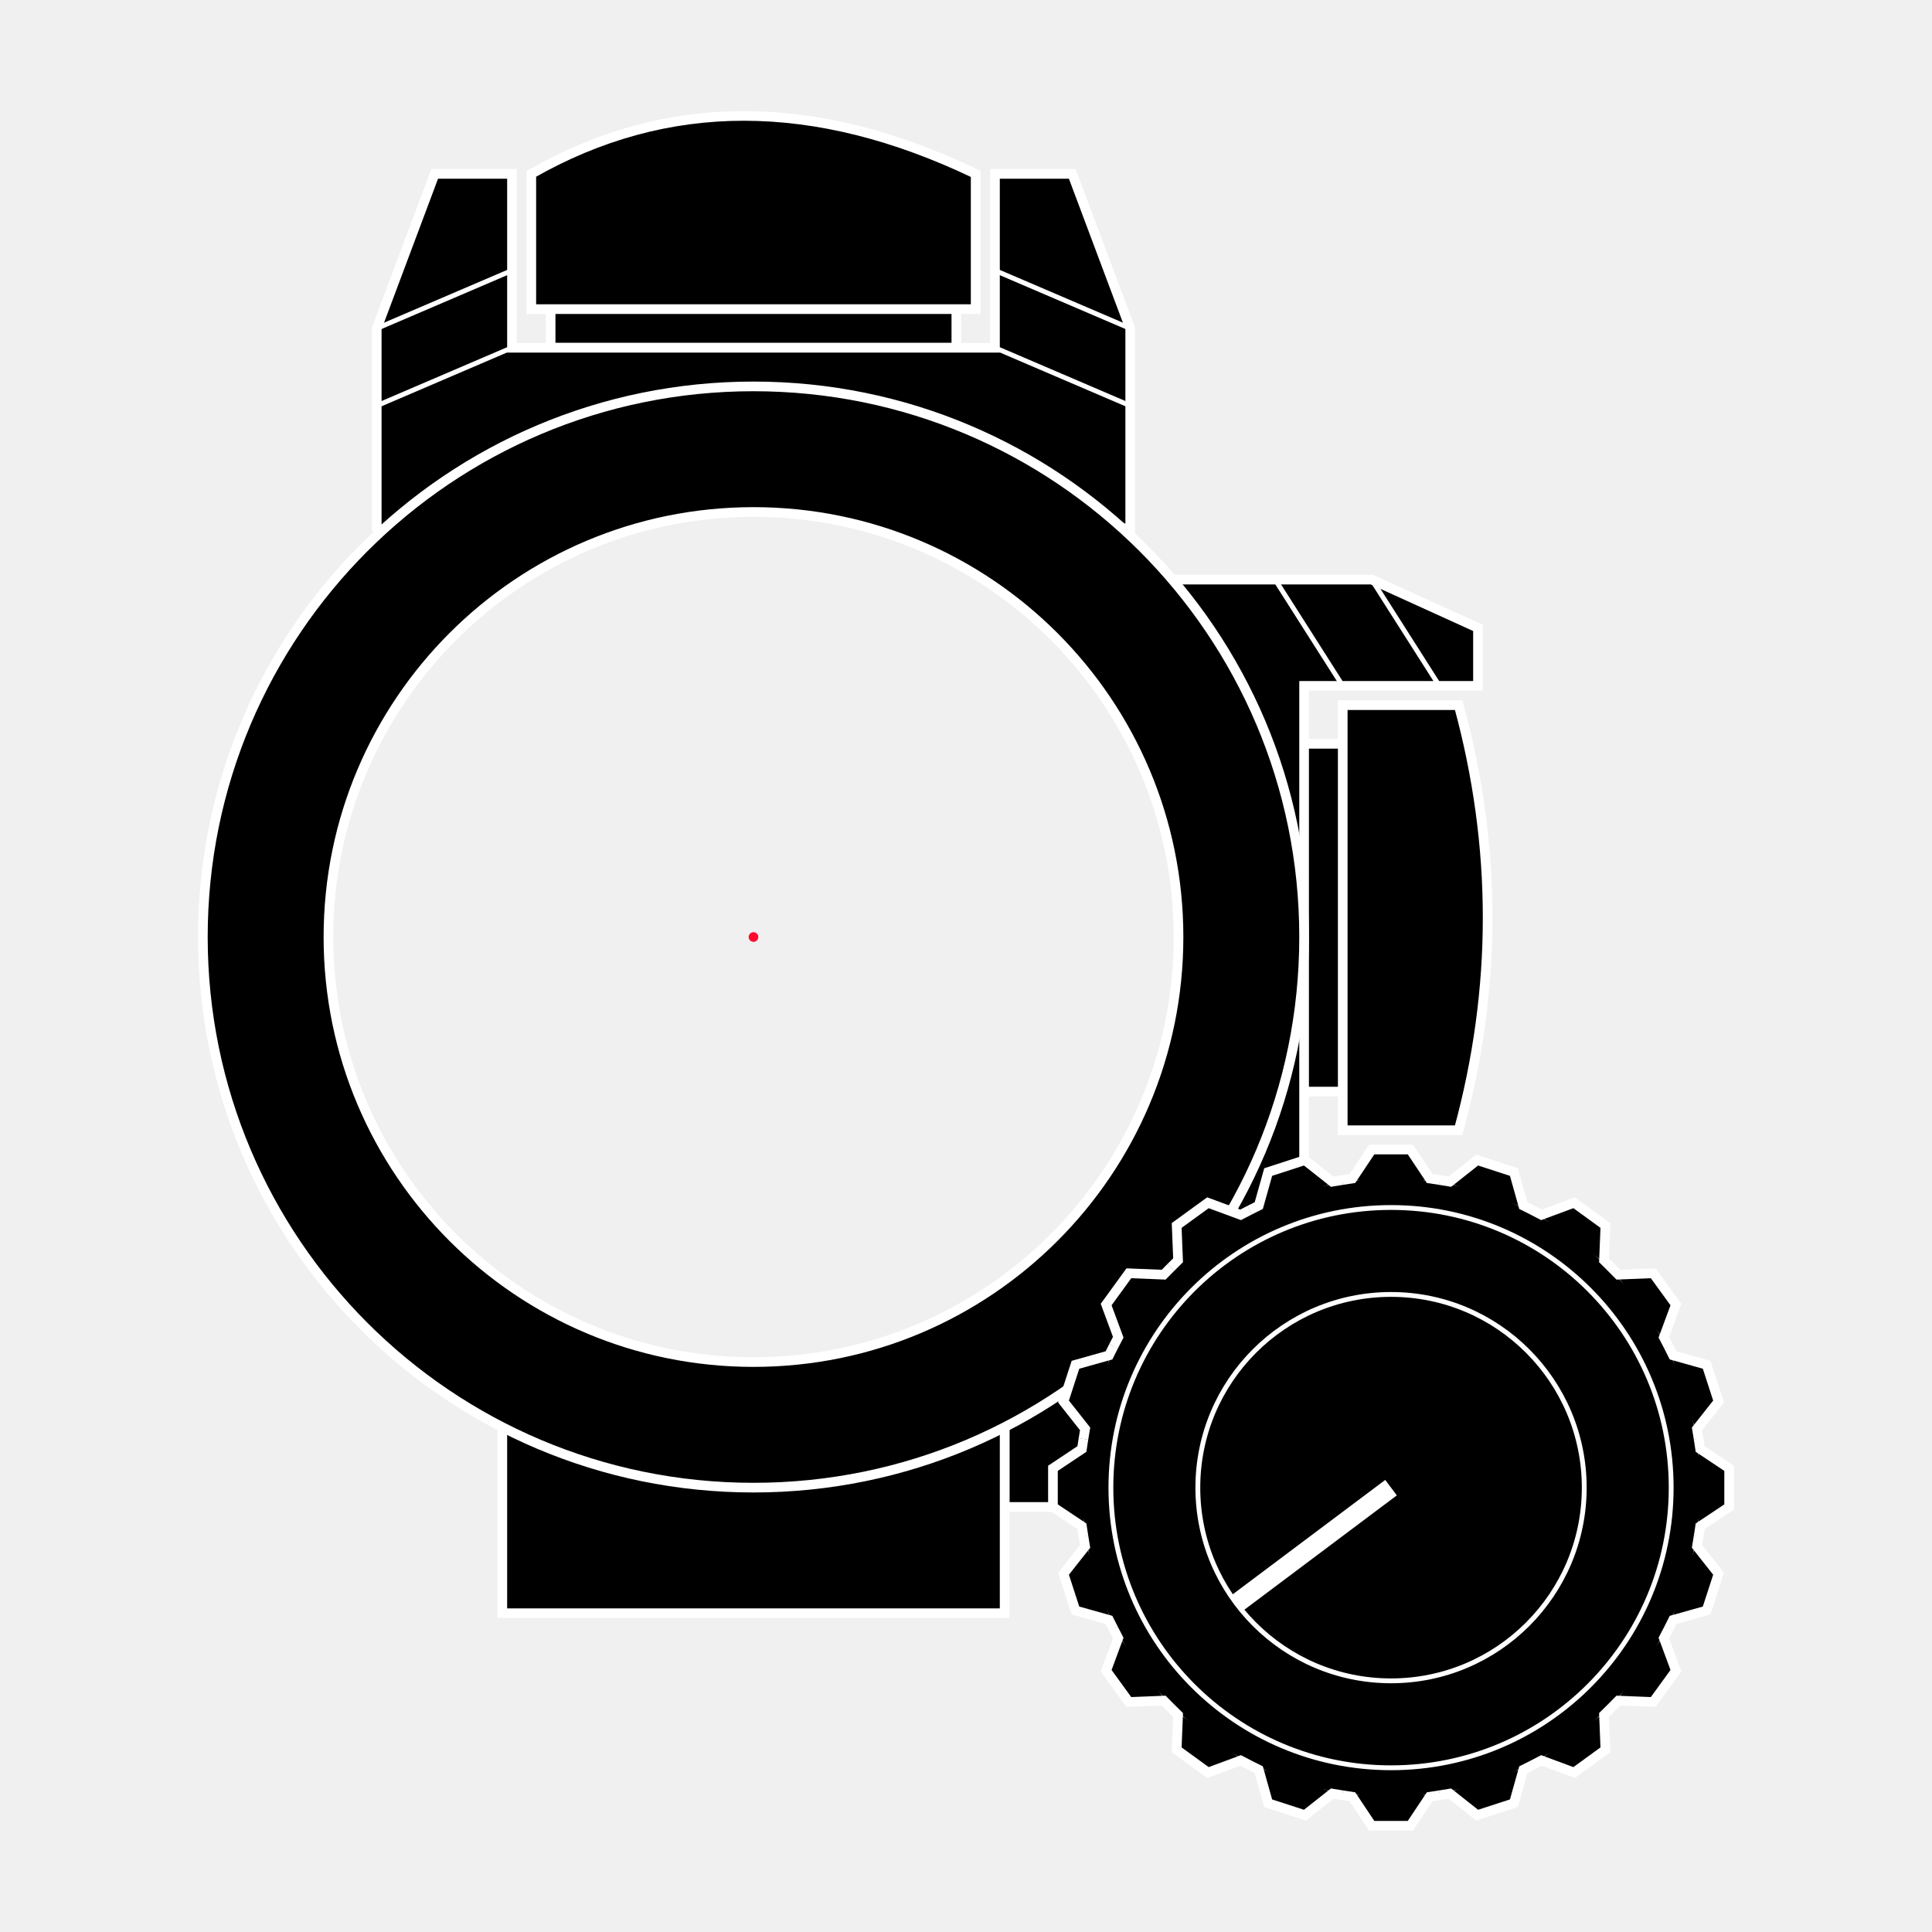
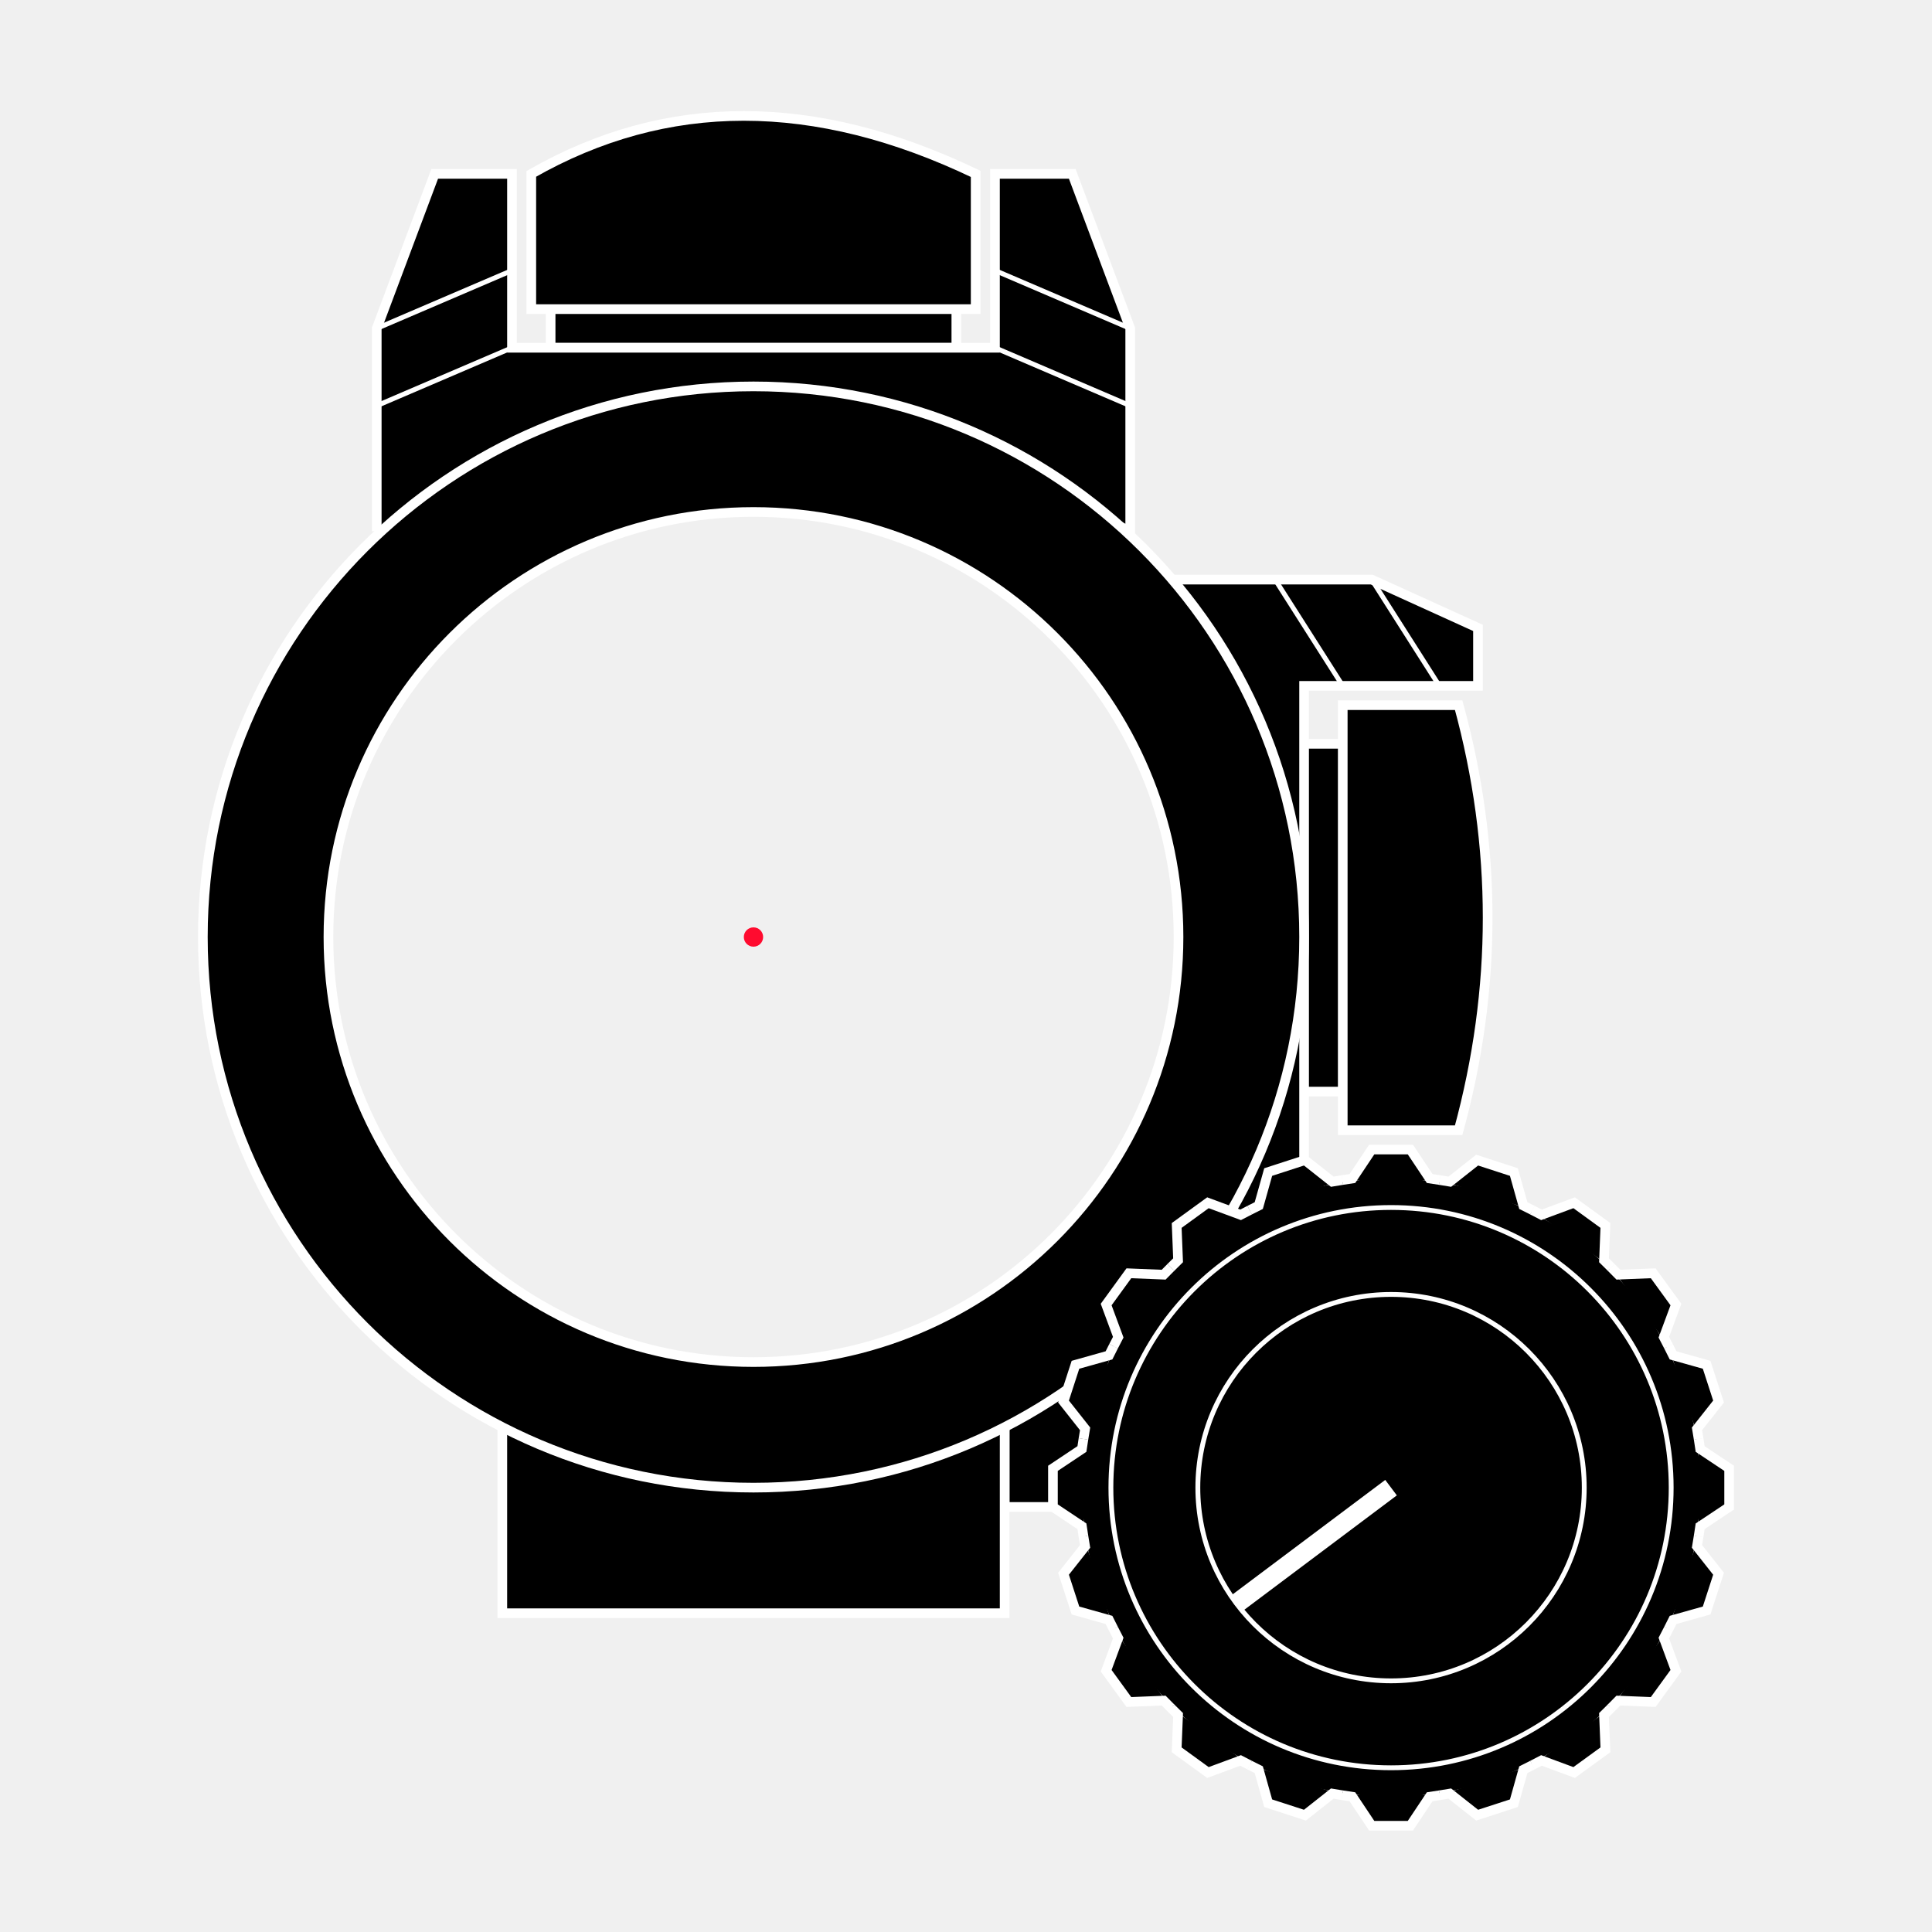
<svg xmlns="http://www.w3.org/2000/svg" viewBox="0 0 200 200" fill="none" stroke="#ffffff" class="r6data__attachment r6data__attachment__sight r6data__attachment__sight__red_dot_c" id="red_dot_c">
  <style>#optic { color: #ff0b2f }</style>
  <g fill="#000000">
    <path d="M55 32V18Q76 6 101 18V32ZM57 32V36H99V32" />
    <path d="M39 55V34L45 18H53V36H103V18H111L117 34V55Q77 36 39 56" />
    <path stroke-width="0.5" d="M39 34l14-6M39 42l14-6M103 28l14 6M103 36l14 6" />
    <path d="M135 77H139V113H135M139 73H151Q157 95 151 117H139Z" />
    <path d="M121 60H142L153 65V71H135V156H104V144A60 60 0 00121 60" />
    <path stroke-width="0.5" d="M142 60l7 11M132 60l7 11" />
    <path d="M52 147V167H104V147" />
    <path fill-rule="evenodd" d="M21 97A1 1 0 00135 97 1 1 0 0021 97M34 97A1 1 0 00122 97 1 1 0 0034 97" />
  </g>
  <g id="optic">
-     <ellipse fill="currentColor" stroke="none" cx="78" cy="97" rx="0.5" />
+     <ellipse fill="currentColor" stroke="none" cx="78" cy="97" rx="1" />
  </g>
  <path fill="#000000" fill-rule="evenodd" stroke="none" d="M112 154A1 1 0 00176 154 1 1 0 00112 154" />
  <path stroke-width="0.5" d="M115 154A1 1 0 00173 154 1 1 0 00115 154M124 154A1 1 0 00164 154 1 1 0 00124 154" />
  <path stroke-width="2" d="M144 154 128 166" />
  <g fill="#000000" id="tooth5">
    <path id="tooth" d="M138.95 122.16 140 122 142 119 146 119 148 122 149.05 122.16" />
    <use href="#tooth" transform="rotate(18 144 154)" />
    <use href="#tooth" transform="rotate(36 144 154)" />
    <use href="#tooth" transform="rotate(54 144 154)" />
    <use href="#tooth" transform="rotate(72 144 154)" />
  </g>
  <use href="#tooth5" transform="rotate(90 144 154)" />
  <use href="#tooth5" transform="rotate(180 144 154)" />
  <use href="#tooth5" transform="rotate(270 144 154)" />
</svg>
